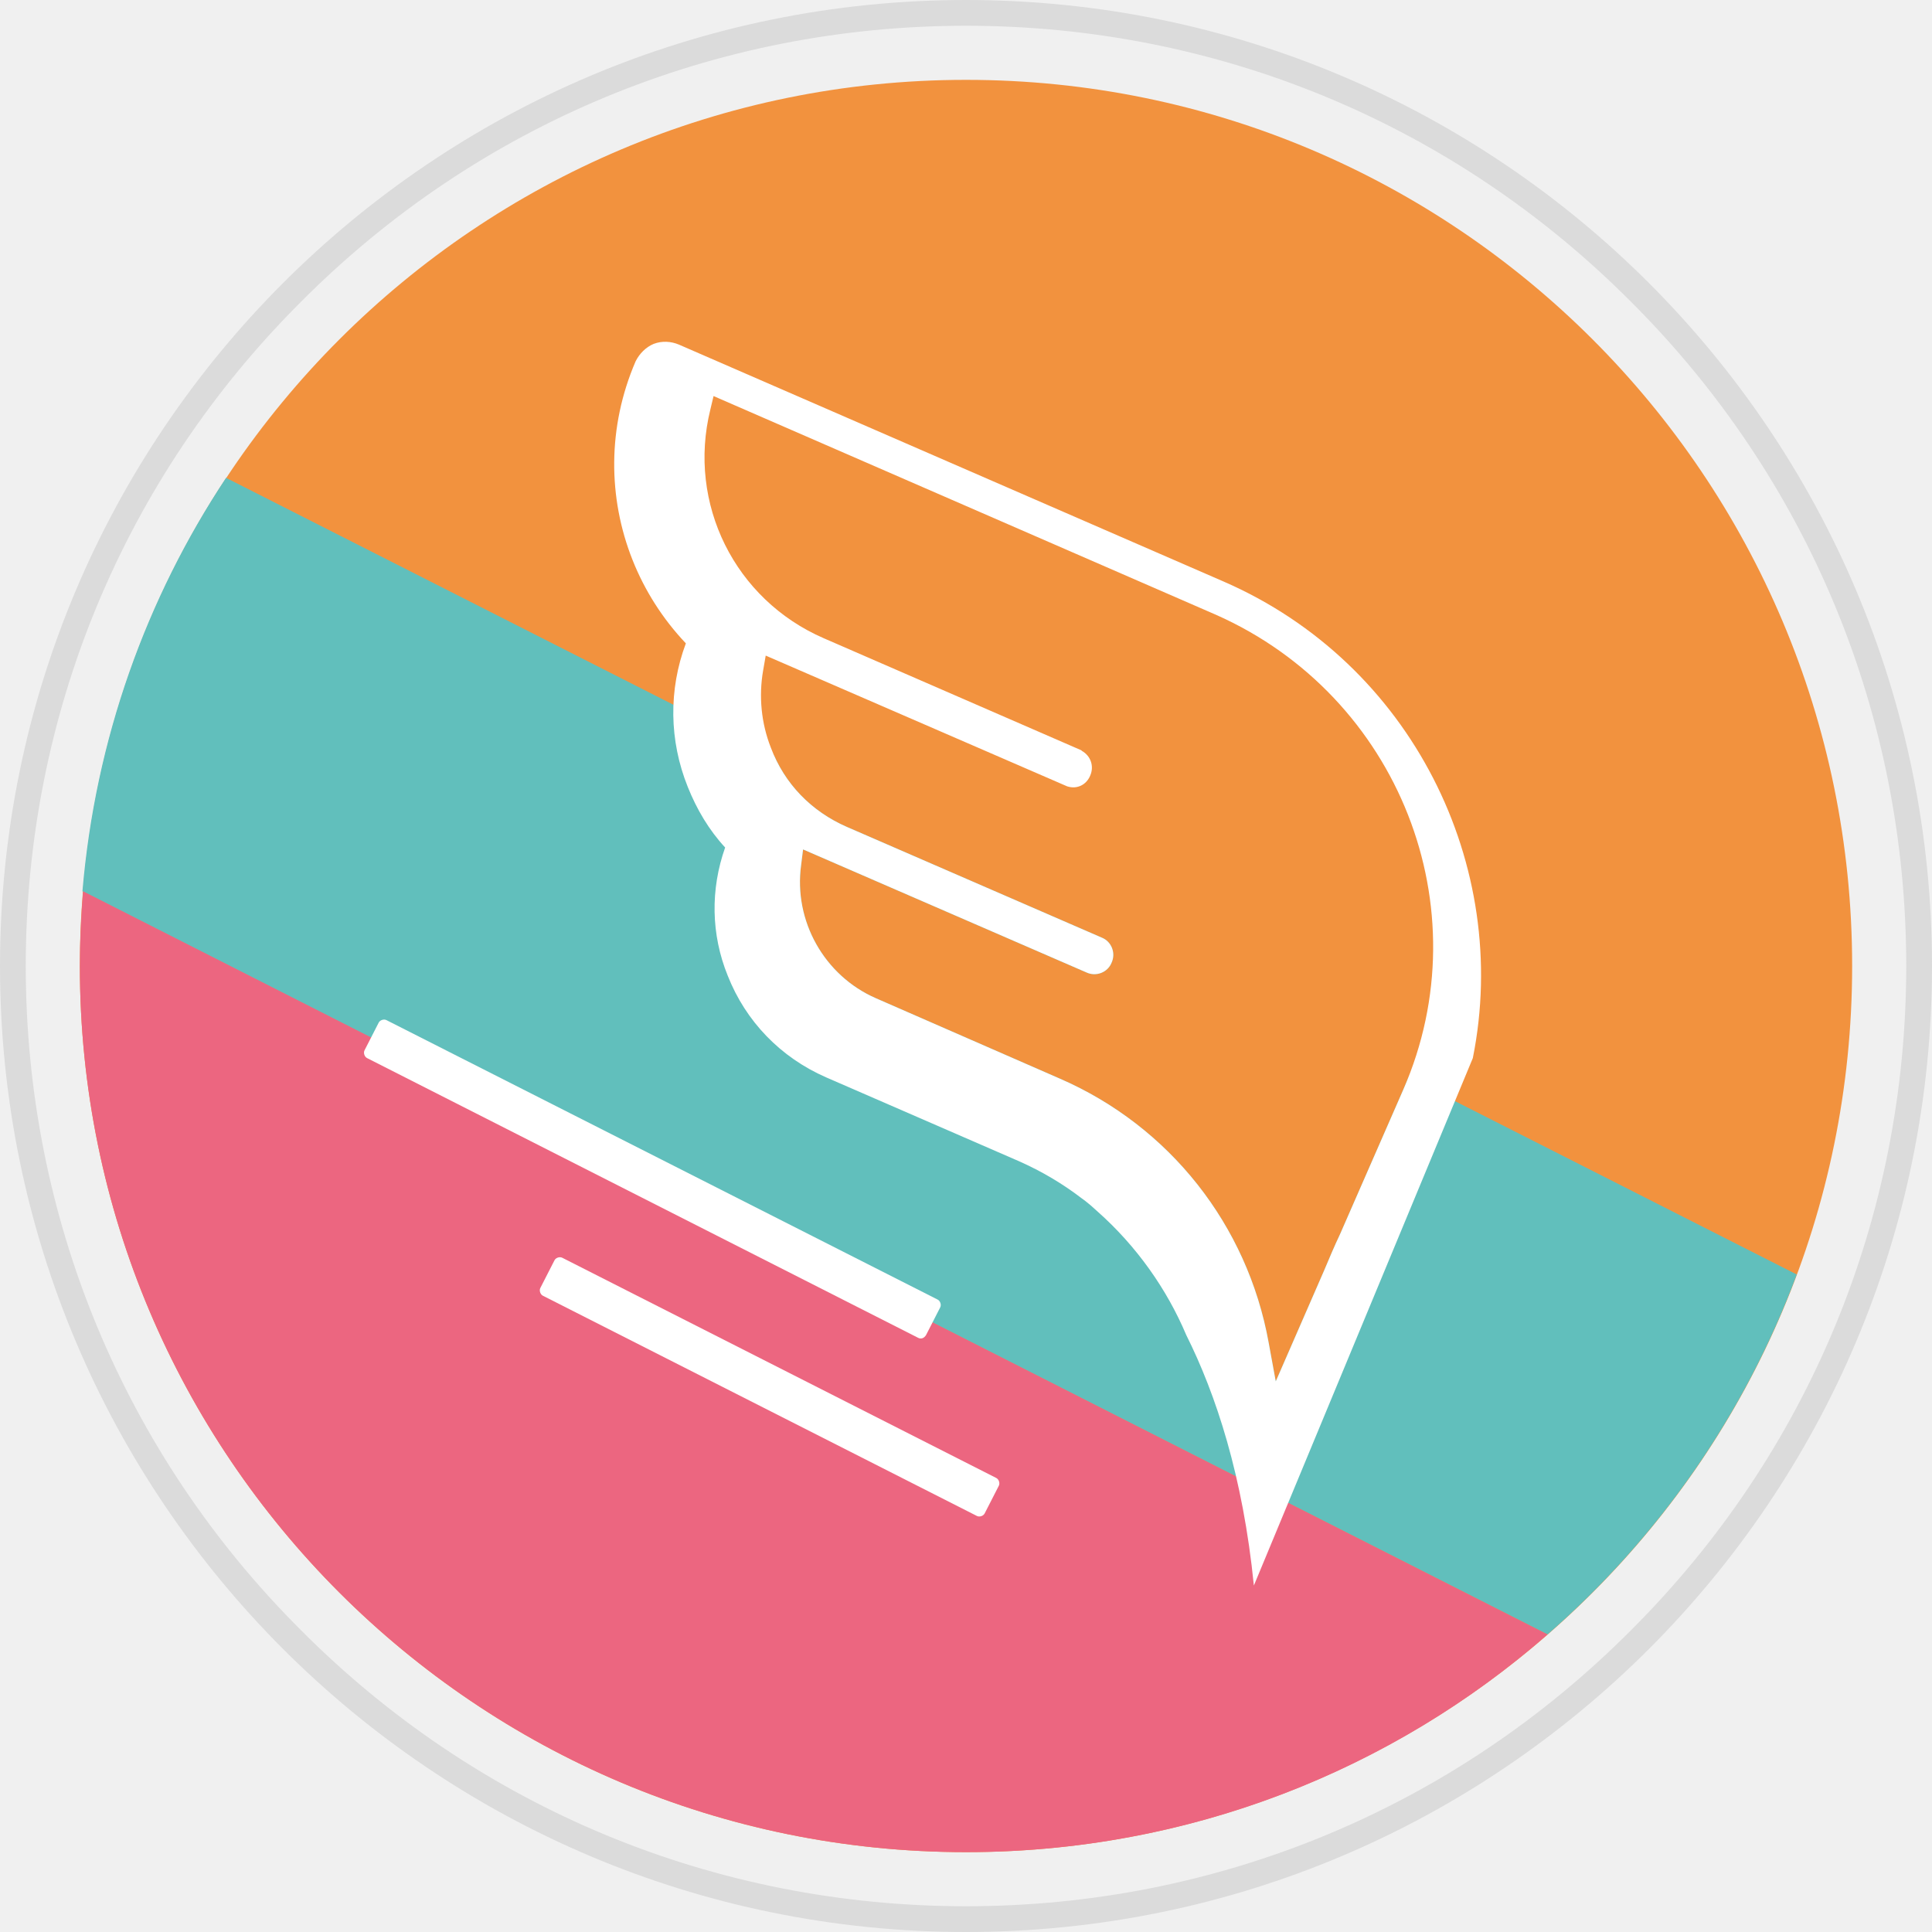
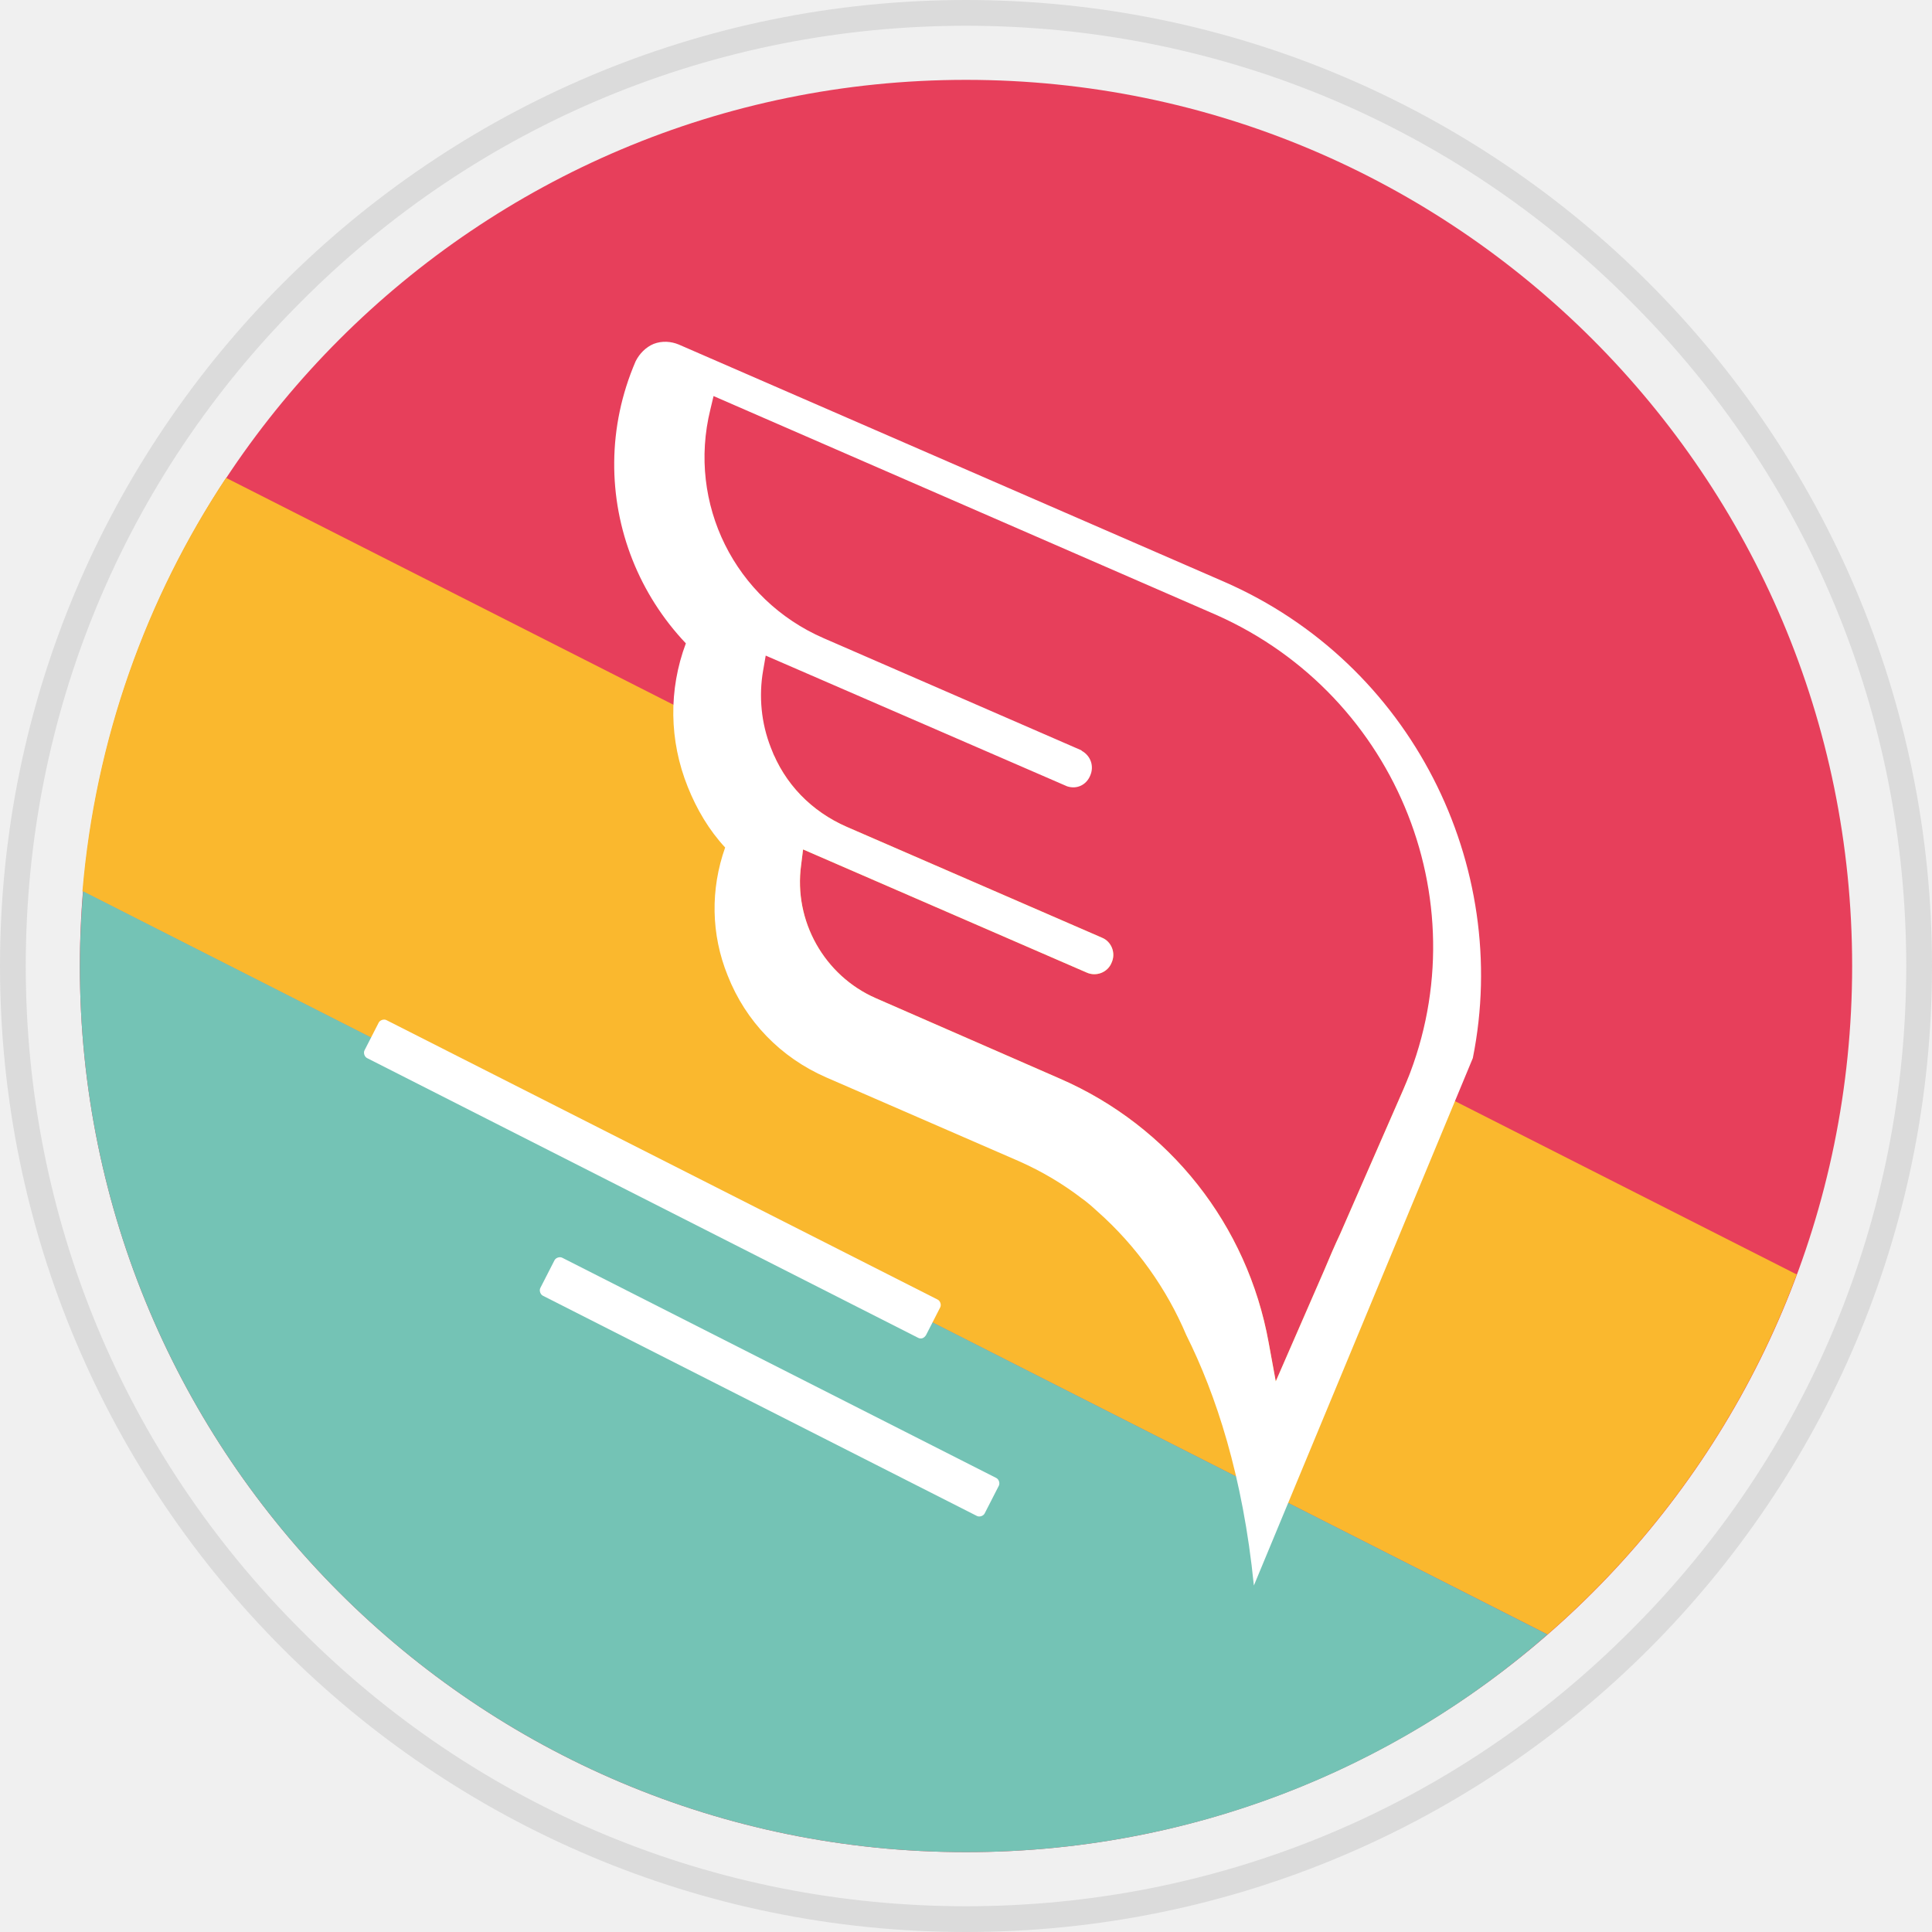
- <svg xmlns="http://www.w3.org/2000/svg" class="insta-badge" viewBox="0 0 300 300">
-   <circle class="st0" fill="#f2923e" cx="150" cy="150" r="137.6" />
-   <path d="M35.1 74.2c-12.4 18.7-20.3 40.6-22.3 64.2l227.5 115.4c17.2-15 30.6-34.1 38.7-55.9L35.1 74.2z" fill="#61bfbc" />
-   <path class="st0" fill="#f2923e" d="M217.9 169.2l-9.8 22.4c-.9 1.9-1.7 3.8-2.5 5.7l-7.5 17.2-1.1-6c-3.3-18.3-15.4-33.6-32.4-41L136 155c-8-3.5-12.8-12-11.6-20.7l.3-2.4 44 19.1c1.5.7 3.3 0 3.9-1.5.7-1.5 0-3.3-1.5-3.9l-39.6-17.2c-5.5-2.4-9.7-6.7-11.8-12.3-1.5-3.8-1.9-8-1.2-12l.4-2.3 46.8 20.3c1.5.5 3-.2 3.6-1.7.6-1.4.1-3-1.3-3.8l-.1-.1-40-17.4c-13.8-6-21.2-20.9-17.6-35.5l.5-2.1 78.1 34c28.3 12.6 41.3 45.5 29 73.7z" />
+ <svg xmlns="http://www.w3.org/2000/svg" class="insta-badge" version="1.1" id="Livello_1" x="0" y="0" viewBox="0 0 300 300" xml:space="preserve">
+   <circle class="st0" fill="#e73f5b" cx="150" cy="150" r="137.6" />
+   <path d="M35.1 74.2c-12.4 18.7-20.3 40.6-22.3 64.2l227.5 115.4c17.2-15 30.6-34.1 38.7-55.9L35.1 74.2z" fill="#fab82e" />
+   <path class="st0" fill="#e73f5b" d="M217.9 169.2l-9.8 22.4c-.9 1.9-1.7 3.8-2.5 5.7l-7.5 17.2-1.1-6c-3.3-18.3-15.4-33.6-32.4-41L136 155c-8-3.5-12.8-12-11.6-20.7l.3-2.4 44 19.1c1.5.7 3.3 0 3.9-1.5.7-1.5 0-3.3-1.5-3.9l-39.6-17.2c-5.5-2.4-9.7-6.7-11.8-12.3-1.5-3.8-1.9-8-1.2-12l.4-2.3 46.8 20.3c1.5.5 3-.2 3.6-1.7.6-1.4.1-3-1.3-3.8l-.1-.1-40-17.4c-13.8-6-21.2-20.9-17.6-35.5l.5-2.1 78.1 34c28.3 12.6 41.3 45.5 29 73.7z" />
  <path d="M150 4c39 0 75.7 15.2 103.2 42.8C280.8 74.3 296 111 296 150s-15.2 75.7-42.8 103.2C225.7 280.8 189 296 150 296s-75.7-15.2-103.2-42.8C19.2 225.7 4 189 4 150S19.2 74.3 46.8 46.8C74.3 19.2 111 4 150 4m0-4C67.2 0 0 67.2 0 150s67.2 150 150 150 150-67.2 150-150S232.8 0 150 0z" fill="#dbdbdb" />
-   <path d="M12.9 138.4c-.3 3.8-.5 7.7-.5 11.6 0 76 61.6 137.6 137.6 137.6 34.6 0 66.2-12.7 90.3-33.8L12.9 138.4z" fill="#ec6680" />
+   <path d="M12.9 138.4c-.3 3.8-.5 7.7-.5 11.6 0 76 61.6 137.6 137.6 137.6 34.6 0 66.2-12.7 90.3-33.8L12.9 138.4z" fill="#74c3b5" />
  <path id="ala_1_" class="st4" fill="#fff" d="M190 90.3l-84.6-36.8c-1.2-.5-2.6-.6-3.9-.1-1.2.5-2.2 1.5-2.8 2.7-4.4 10.2-4.3 21.2-.5 30.8 1.9 4.8 4.7 9.2 8.3 13-2.7 7.2-2.6 15.1.3 22.3 1.4 3.5 3.3 6.7 5.8 9.4-2.3 6.5-2.2 13.5.4 19.9 2.8 7.1 8.2 12.7 15.3 15.8l29.9 13c3.6 1.6 6.8 3.5 9.8 5.8 0 0 .9.6 2.4 2 6.1 5.4 10.8 12.1 13.8 19.2 4.6 9.2 8.8 21.9 10.5 38.9l34-81.9c6-29.9-9.5-61.3-38.7-74zm27.9 78.9l-9.8 22.4c-.9 1.9-1.7 3.8-2.5 5.7l-7.5 17.2-1.1-6c-3.3-18.3-15.4-33.6-32.4-41L136 155c-8-3.5-12.8-12-11.6-20.7l.3-2.4 44 19.1c1.5.7 3.3 0 3.9-1.5.7-1.5 0-3.3-1.5-3.9l-39.6-17.2c-5.5-2.4-9.7-6.7-11.8-12.3-1.5-3.8-1.9-8-1.2-12l.4-2.3 46.8 20.3c1.5.5 3-.2 3.6-1.7.6-1.4.1-3-1.3-3.8l-.1-.1-40-17.4c-13.8-6-21.2-20.9-17.6-35.5l.5-2.1 78.1 34c28.3 12.6 41.3 45.5 29 73.7z" />
  <path id="linea_x5F_ala1_1_" class="st4" fill="#fff" d="M142.5 207.7L57 164.3c-.4-.2-.6-.8-.4-1.2l2.2-4.3c.2-.4.8-.6 1.2-.4l85.6 43.4c.4.2.6.8.4 1.2l-2.2 4.3c-.3.5-.8.7-1.3.4z" />
  <path id="linea_x5F_ala2_1_" class="st4" fill="#fff" d="M151.7 235.4l-67.4-34.2c-.4-.2-.6-.8-.4-1.2l2.2-4.3c.2-.4.8-.6 1.2-.4l67.4 34.2c.4.2.6.8.4 1.2l-2.2 4.3c-.2.4-.8.6-1.2.4z" />
</svg>
